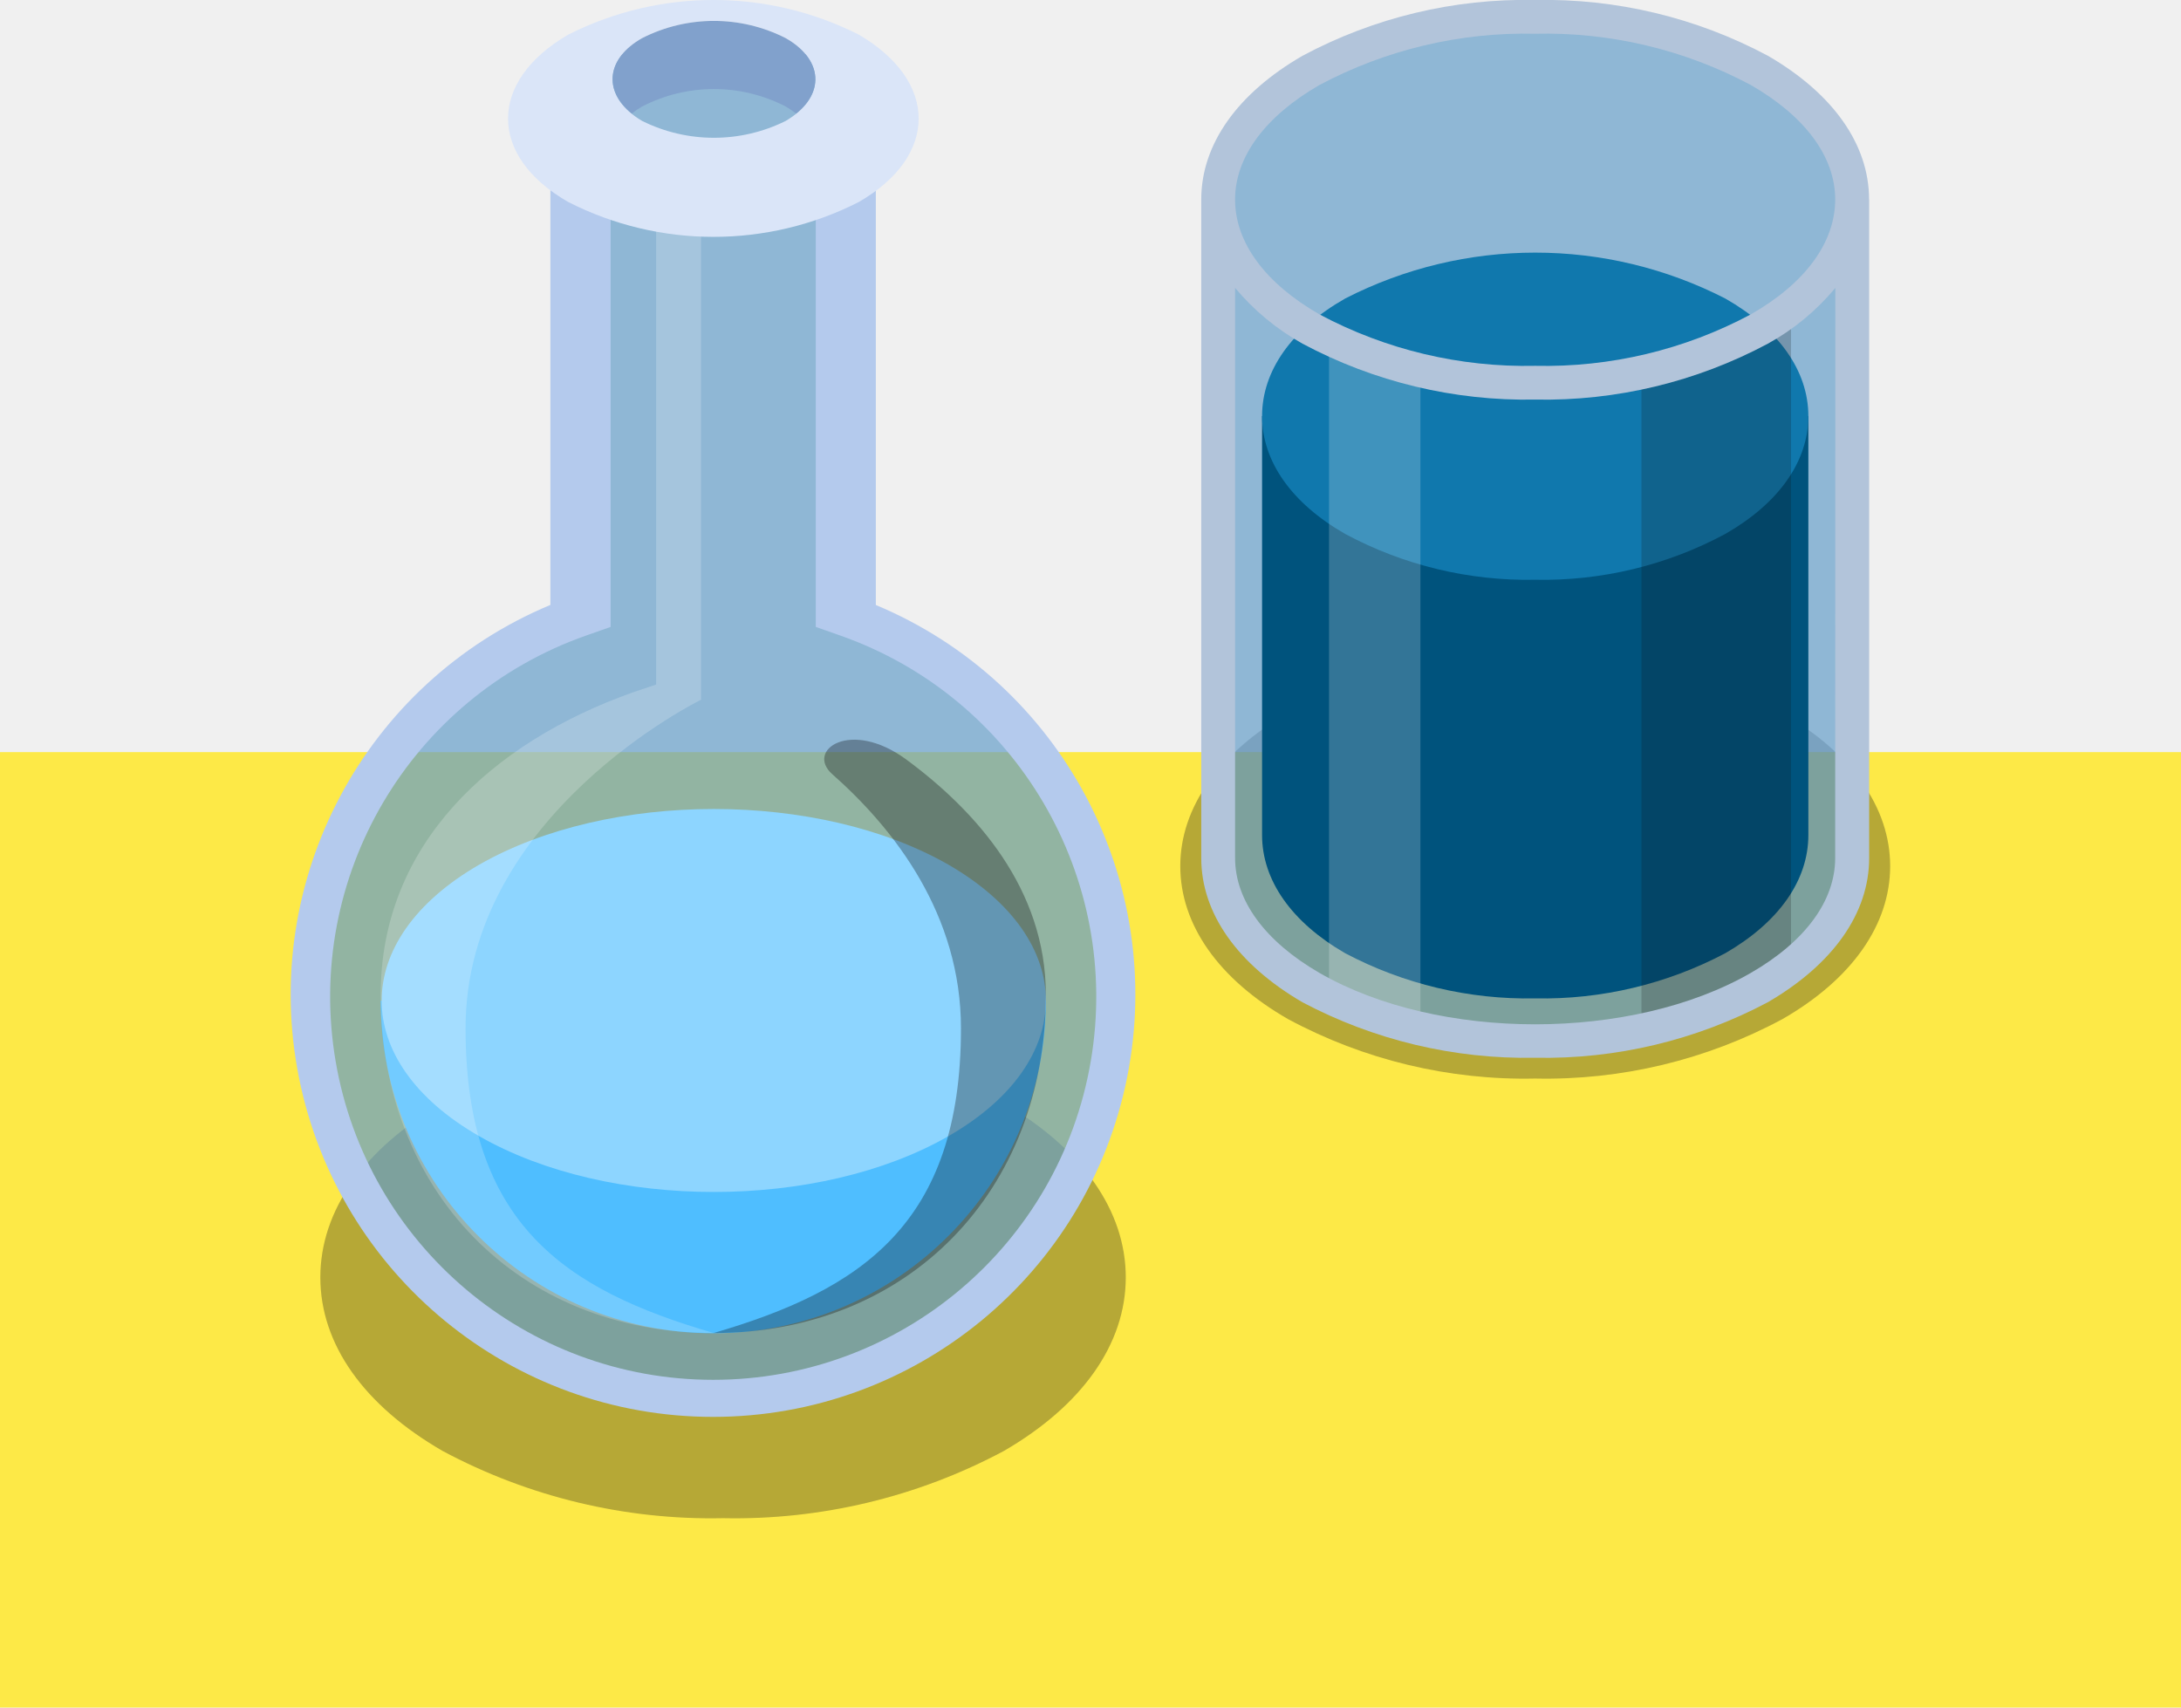
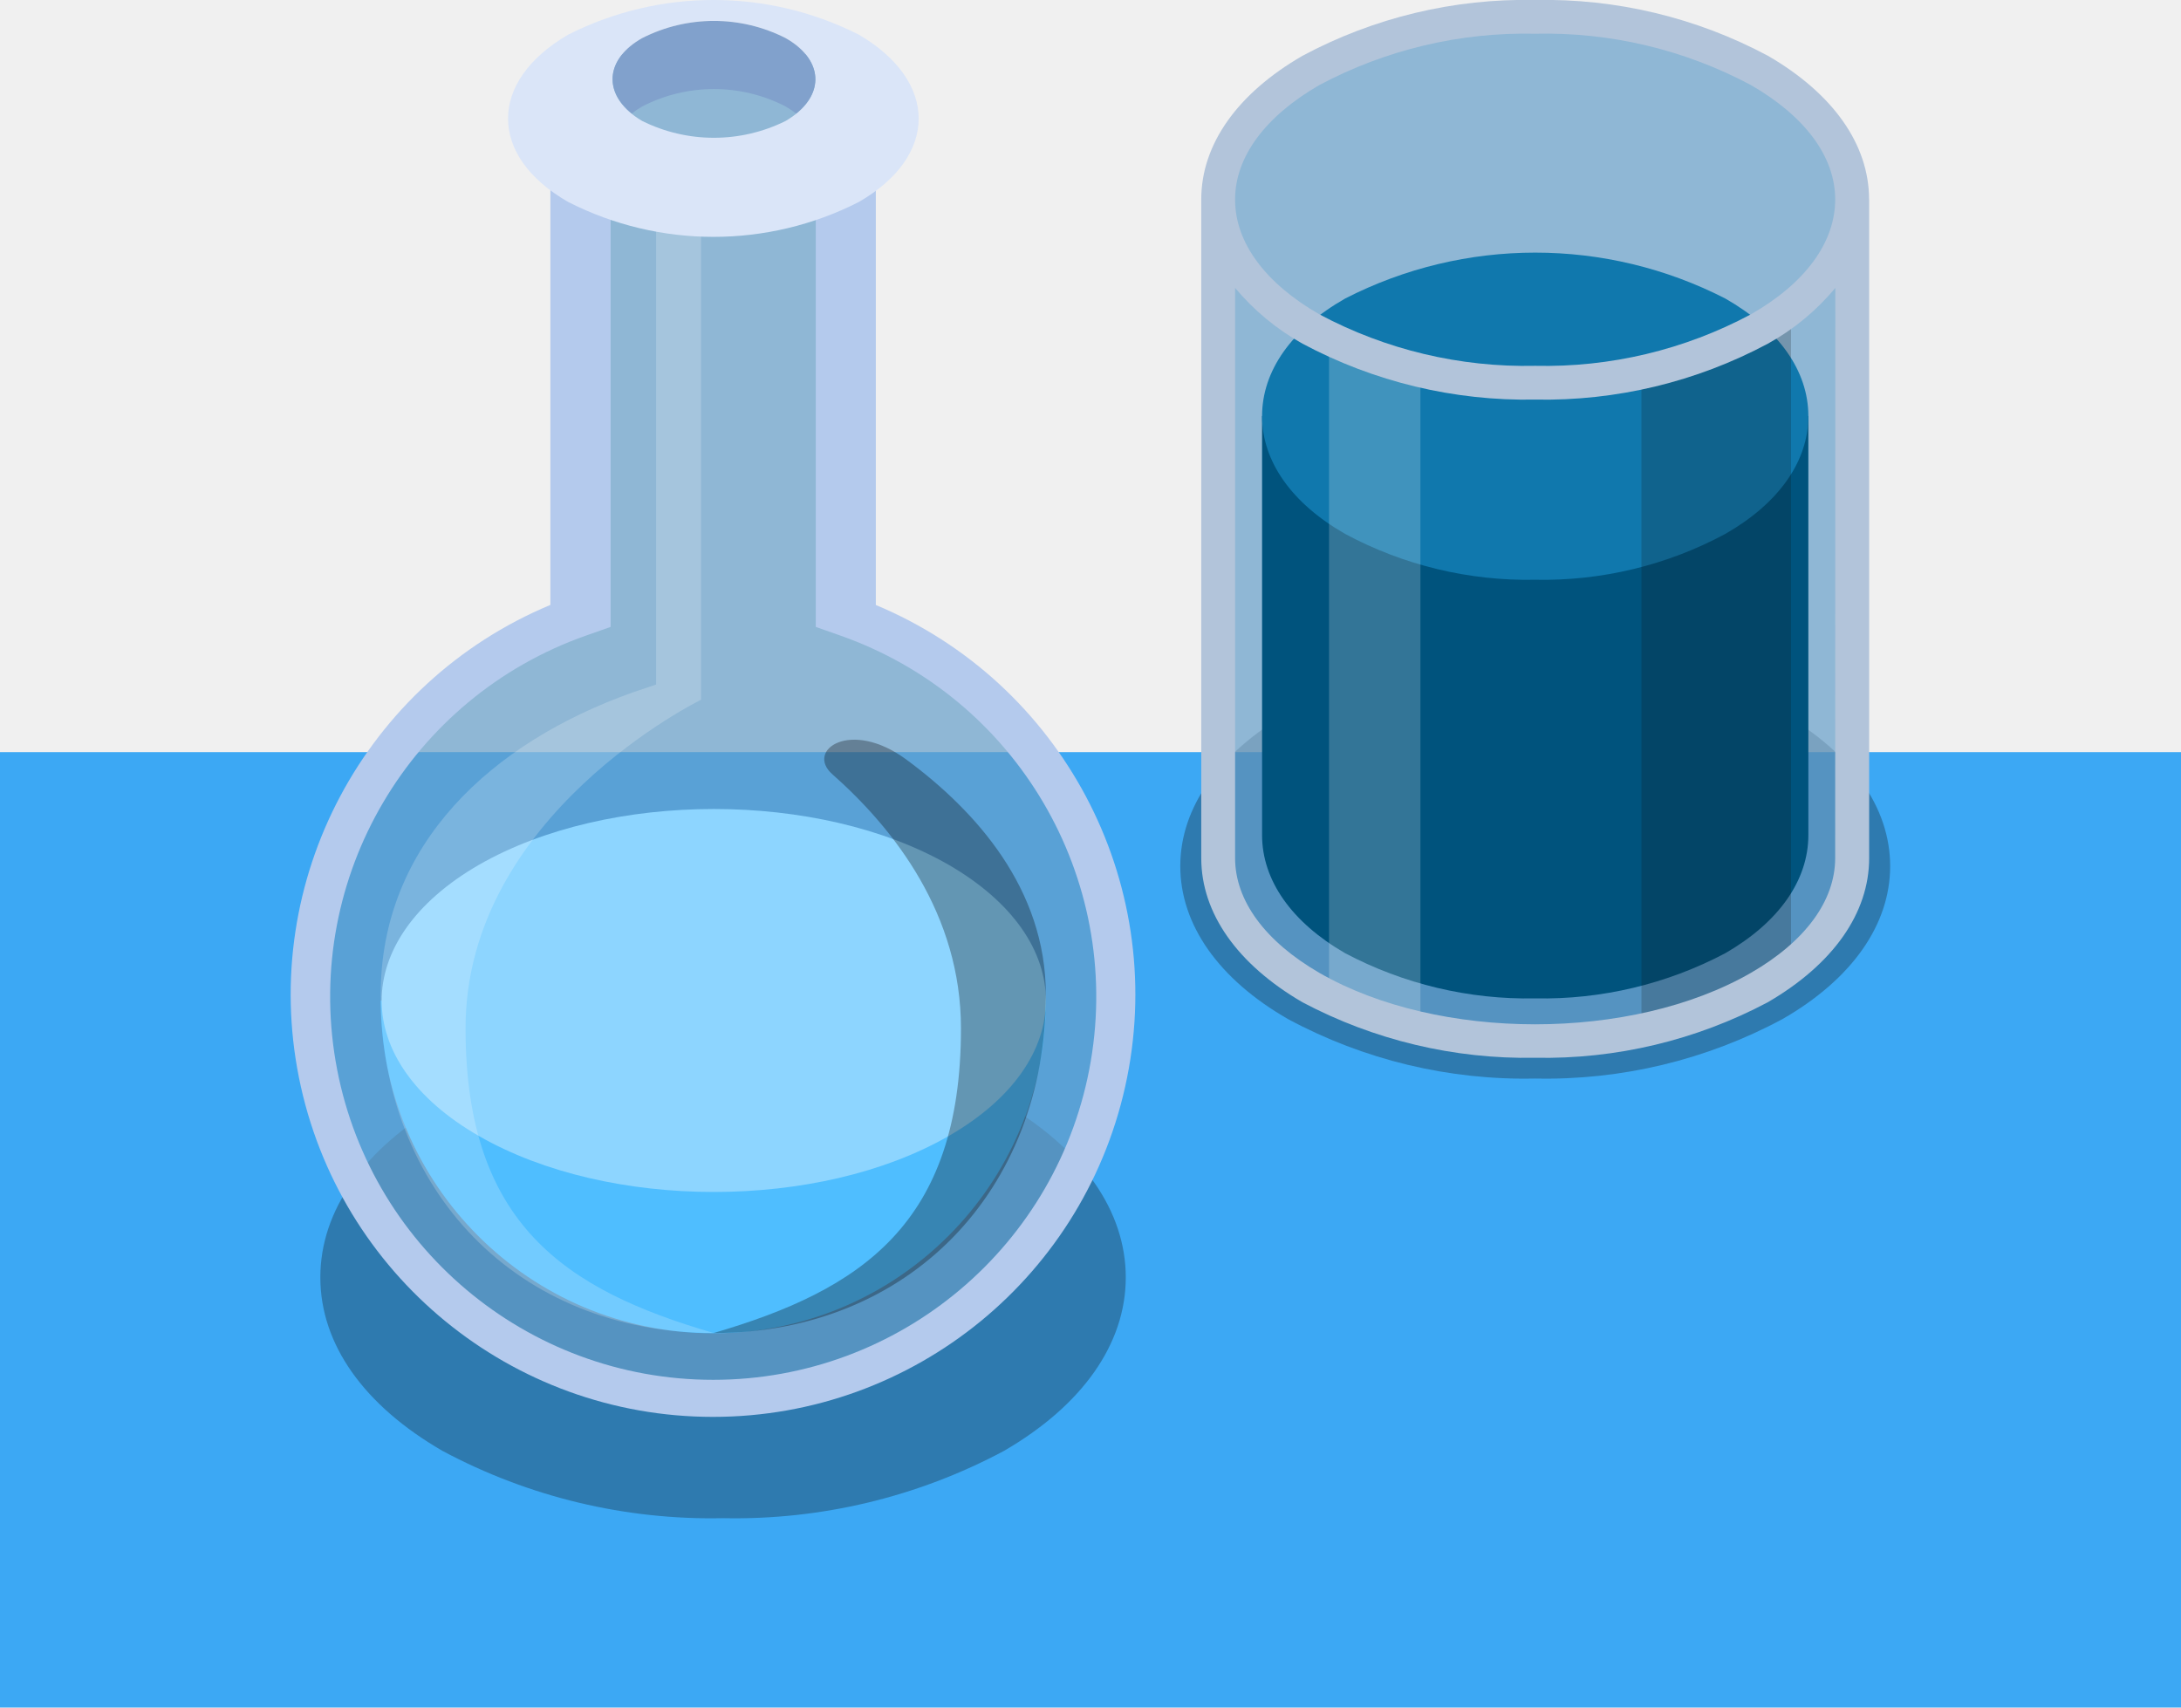
<svg xmlns="http://www.w3.org/2000/svg" width="105" height="82.213" viewBox="0 0 105 82.213">
  <g id="Grupo_87105" data-name="Grupo 87105" transform="translate(-826 -4075.667)">
-     <rect id="Rectángulo_32728" data-name="Rectángulo 32728" width="105" height="46" transform="translate(826 4111.88)" fill="#fde947" />
+     <rect id="Rectángulo_32728" data-name="Rectángulo 32728" width="105" height="46" transform="translate(826 4111.88)" fill="#3ca8f4" />
    <g id="Grupo_87070" data-name="Grupo 87070" transform="translate(810.797 3725.104)">
      <g id="Grupo_87067" data-name="Grupo 87067" transform="translate(72.025 350.563)">
        <path id="Trazado_145997" data-name="Trazado 145997" d="M80.918,396.47a24.008,24.008,0,0,1-11.893-2.86c-3.344-1.918-5.191-4.549-5.191-7.367s1.847-5.44,5.191-7.382a24.382,24.382,0,0,1,11.893-2.844,24.207,24.207,0,0,1,11.9,2.859c3.342,1.928,5.191,4.544,5.191,7.368s-1.849,5.45-5.191,7.367A24.04,24.04,0,0,1,80.918,396.47Z" transform="translate(-63.833 -344.541)" fill="#0d0d0d" opacity="0.3" />
        <path id="Trazado_145998" data-name="Trazado 145998" d="M65.319,358.765l3.41-4.458,4.9-2.2,6.054-.879h4.459l3.742,1.43,3.247,1.157,3.413,2.806,1.429,3.137v32.791l-3.09,4.58-5.55,2.862-6,.714-5.723-.4-3.963-.981-3.193-2.035-1.927-1.982-1.21-2.763Z" transform="translate(-63.481 -350.406)" fill="#659ec9" opacity="0.7" />
        <g id="Grupo_87066" data-name="Grupo 87066" transform="translate(3.939 12.161)">
          <path id="Trazado_145999" data-name="Trazado 145999" d="M80.164,394.8a18.788,18.788,0,0,1-9.147-2.175c-2.577-1.488-4-3.511-4-5.688V366.763h26.3v20.174c0,2.178-1.42,4.2-4,5.688A18.81,18.81,0,0,1,80.164,394.8Z" transform="translate(-67.018 -358.891)" fill="#00537d" />
          <path id="Trazado_146000" data-name="Trazado 146000" d="M80.164,376.15a18.552,18.552,0,0,1-9.147-2.207c-2.577-1.473-4-3.495-4-5.673s1.422-4.193,4-5.661a20.047,20.047,0,0,1,18.3,0c2.576,1.468,4,3.485,4,5.661s-1.42,4.2-4,5.673A18.53,18.53,0,0,1,80.164,376.15Z" transform="translate(-67.018 -360.397)" fill="#1078ad" />
        </g>
        <path id="Trazado_146001" data-name="Trazado 146001" d="M74.023,396.613l-4.4-1.675V364.332l4.4,1.237Z" transform="translate(-62.462 -347.305)" fill="#fff" opacity="0.2" />
        <path id="Trazado_146002" data-name="Trazado 146002" d="M81.788,397.6l7.2-3.38V362.664l-7.2,3.3Z" transform="translate(-59.585 -347.7)" fill="#0d0d0d" opacity="0.2" />
        <path id="Trazado_146003" data-name="Trazado 146003" d="M96.8,360.165c0-2.65-1.737-5.1-4.867-6.915a22.789,22.789,0,0,0-11.211-2.687,22.714,22.714,0,0,0-11.2,2.687c-3.136,1.812-4.873,4.265-4.873,6.915v31.712c0,2.653,1.737,5.116,4.873,6.943a23.03,23.03,0,0,0,11.2,2.672,22.939,22.939,0,0,0,11.2-2.672c3.145-1.828,4.882-4.291,4.882-6.943V360.165Zm-30.522,0c0-2.04,1.444-4,4.061-5.509a21.067,21.067,0,0,1,10.384-2.469,21,21,0,0,1,10.384,2.469c2.631,1.512,4.062,3.469,4.062,5.509,0,2.064-1.431,4.031-4.062,5.534a21,21,0,0,1-10.384,2.477A21.068,21.068,0,0,1,70.34,365.7c-2.617-1.5-4.061-3.47-4.061-5.51v-.023Zm28.89,31.712c0,2.047-1.431,4.013-4.062,5.529-5.728,3.3-15.039,3.3-20.767,0-2.617-1.516-4.061-3.482-4.061-5.529V364.424a11.568,11.568,0,0,0,3.248,2.687,22.843,22.843,0,0,0,11.2,2.691,22.823,22.823,0,0,0,11.2-2.691,11.283,11.283,0,0,0,3.25-2.687Z" transform="translate(-63.639 -350.563)" fill="#b2c4da" />
      </g>
      <g id="Grupo_87069" data-name="Grupo 87069" transform="translate(29.204 350.562)">
        <path id="Trazado_146004" data-name="Trazado 146004" d="M36.242,410.878c-3.8-2.194-5.889-5.149-5.889-8.358s2.086-6.189,5.889-8.385a27.566,27.566,0,0,1,13.5-3.22,27.632,27.632,0,0,1,13.516,3.22c3.784,2.2,5.871,5.187,5.871,8.385s-2.087,6.164-5.871,8.358a27.486,27.486,0,0,1-13.516,3.236A27.421,27.421,0,0,1,36.242,410.878Z" transform="translate(-28.932 -341.016)" fill="#0d0d0d" opacity="0.3" />
        <path id="Trazado_146005" data-name="Trazado 146005" d="M41.911,380.48V360.706l2.75-8.033h9.345l2.739,8.033V380.48a19.241,19.241,0,1,1-14.834,0Z" transform="translate(-28.995 -350.063)" fill="#659ec9" opacity="0.7" />
        <g id="Grupo_87068" data-name="Grupo 87068" transform="translate(4.326 38.952)">
          <path id="Trazado_146006" data-name="Trazado 146006" d="M64.727,389.526a16.012,16.012,0,0,1-32.025,0Z" transform="translate(-32.702 -380.296)" fill="#4fbeff" />
          <path id="Trazado_146007" data-name="Trazado 146007" d="M37.427,397.809c6.247,3.59,16.362,3.59,22.608,0s6.246-9.449,0-13.061c-6.246-3.581-16.361-3.581-22.608,0C31.178,388.36,31.178,394.224,37.427,397.809Z" transform="translate(-32.693 -382.062)" fill="#8dd5ff" />
        </g>
        <path id="Trazado_146008" data-name="Trazado 146008" d="M48.126,358.6v23.752s-11.338,5.529-11.338,15.818c0,9.408,4.782,12.592,11.943,14.671-9.434,0-16.029-6.862-16.029-16.292,0-7.243,5.347-12.144,12.156-14.557l1.105-.372V358.6Z" transform="translate(-28.376 -348.66)" fill="#fff" opacity="0.2" />
        <path id="Trazado_146009" data-name="Trazado 146009" d="M41.7,378.211V356.824H44.6v22.443l-1.175.413a18.44,18.44,0,1,0,12.227,0l-1.175-.413V356.824h2.891v21.387a20.331,20.331,0,1,1-15.676,0Z" transform="translate(-29.204 -349.081)" fill="#b4caed" />
        <path id="Trazado_146010" data-name="Trazado 146010" d="M40.561,360.29a15.409,15.409,0,0,0,13.984,0c3.846-2.21,3.846-5.814,0-8.061a15.5,15.5,0,0,0-13.984,0C36.694,354.476,36.694,358.08,40.561,360.29Zm3.558-7.893a7.618,7.618,0,0,1,6.905,0c1.911,1.1,1.911,2.871,0,3.99a7.766,7.766,0,0,1-6.905,0C42.217,355.268,42.217,353.5,44.118,352.4Z" transform="translate(-27.203 -350.562)" fill="#dae5f8" />
        <path id="Trazado_146011" data-name="Trazado 146011" d="M54.933,380.312c3.344,2.466,6.727,6.216,6.727,11.328,0,9.43-6.585,16.292-16,16.292,7.119-2.079,11.913-5.263,11.913-14.671,0-5.477-3.2-9.593-6.2-12.241C50.08,379.868,52.255,378.345,54.933,380.312Z" transform="translate(-25.31 -343.748)" opacity="0.3" />
        <path id="Trazado_146012" data-name="Trazado 146012" d="M50.57,355.836a5.347,5.347,0,0,0-.508-.34,7.528,7.528,0,0,0-6.905,0,3.739,3.739,0,0,0-.5.34c-1.371-1.105-1.228-2.656.5-3.632a7.618,7.618,0,0,1,6.905,0C51.785,353.18,51.95,354.731,50.57,355.836Z" transform="translate(-26.241 -350.369)" fill="#81a1cc" />
      </g>
    </g>
  </g>
</svg>
